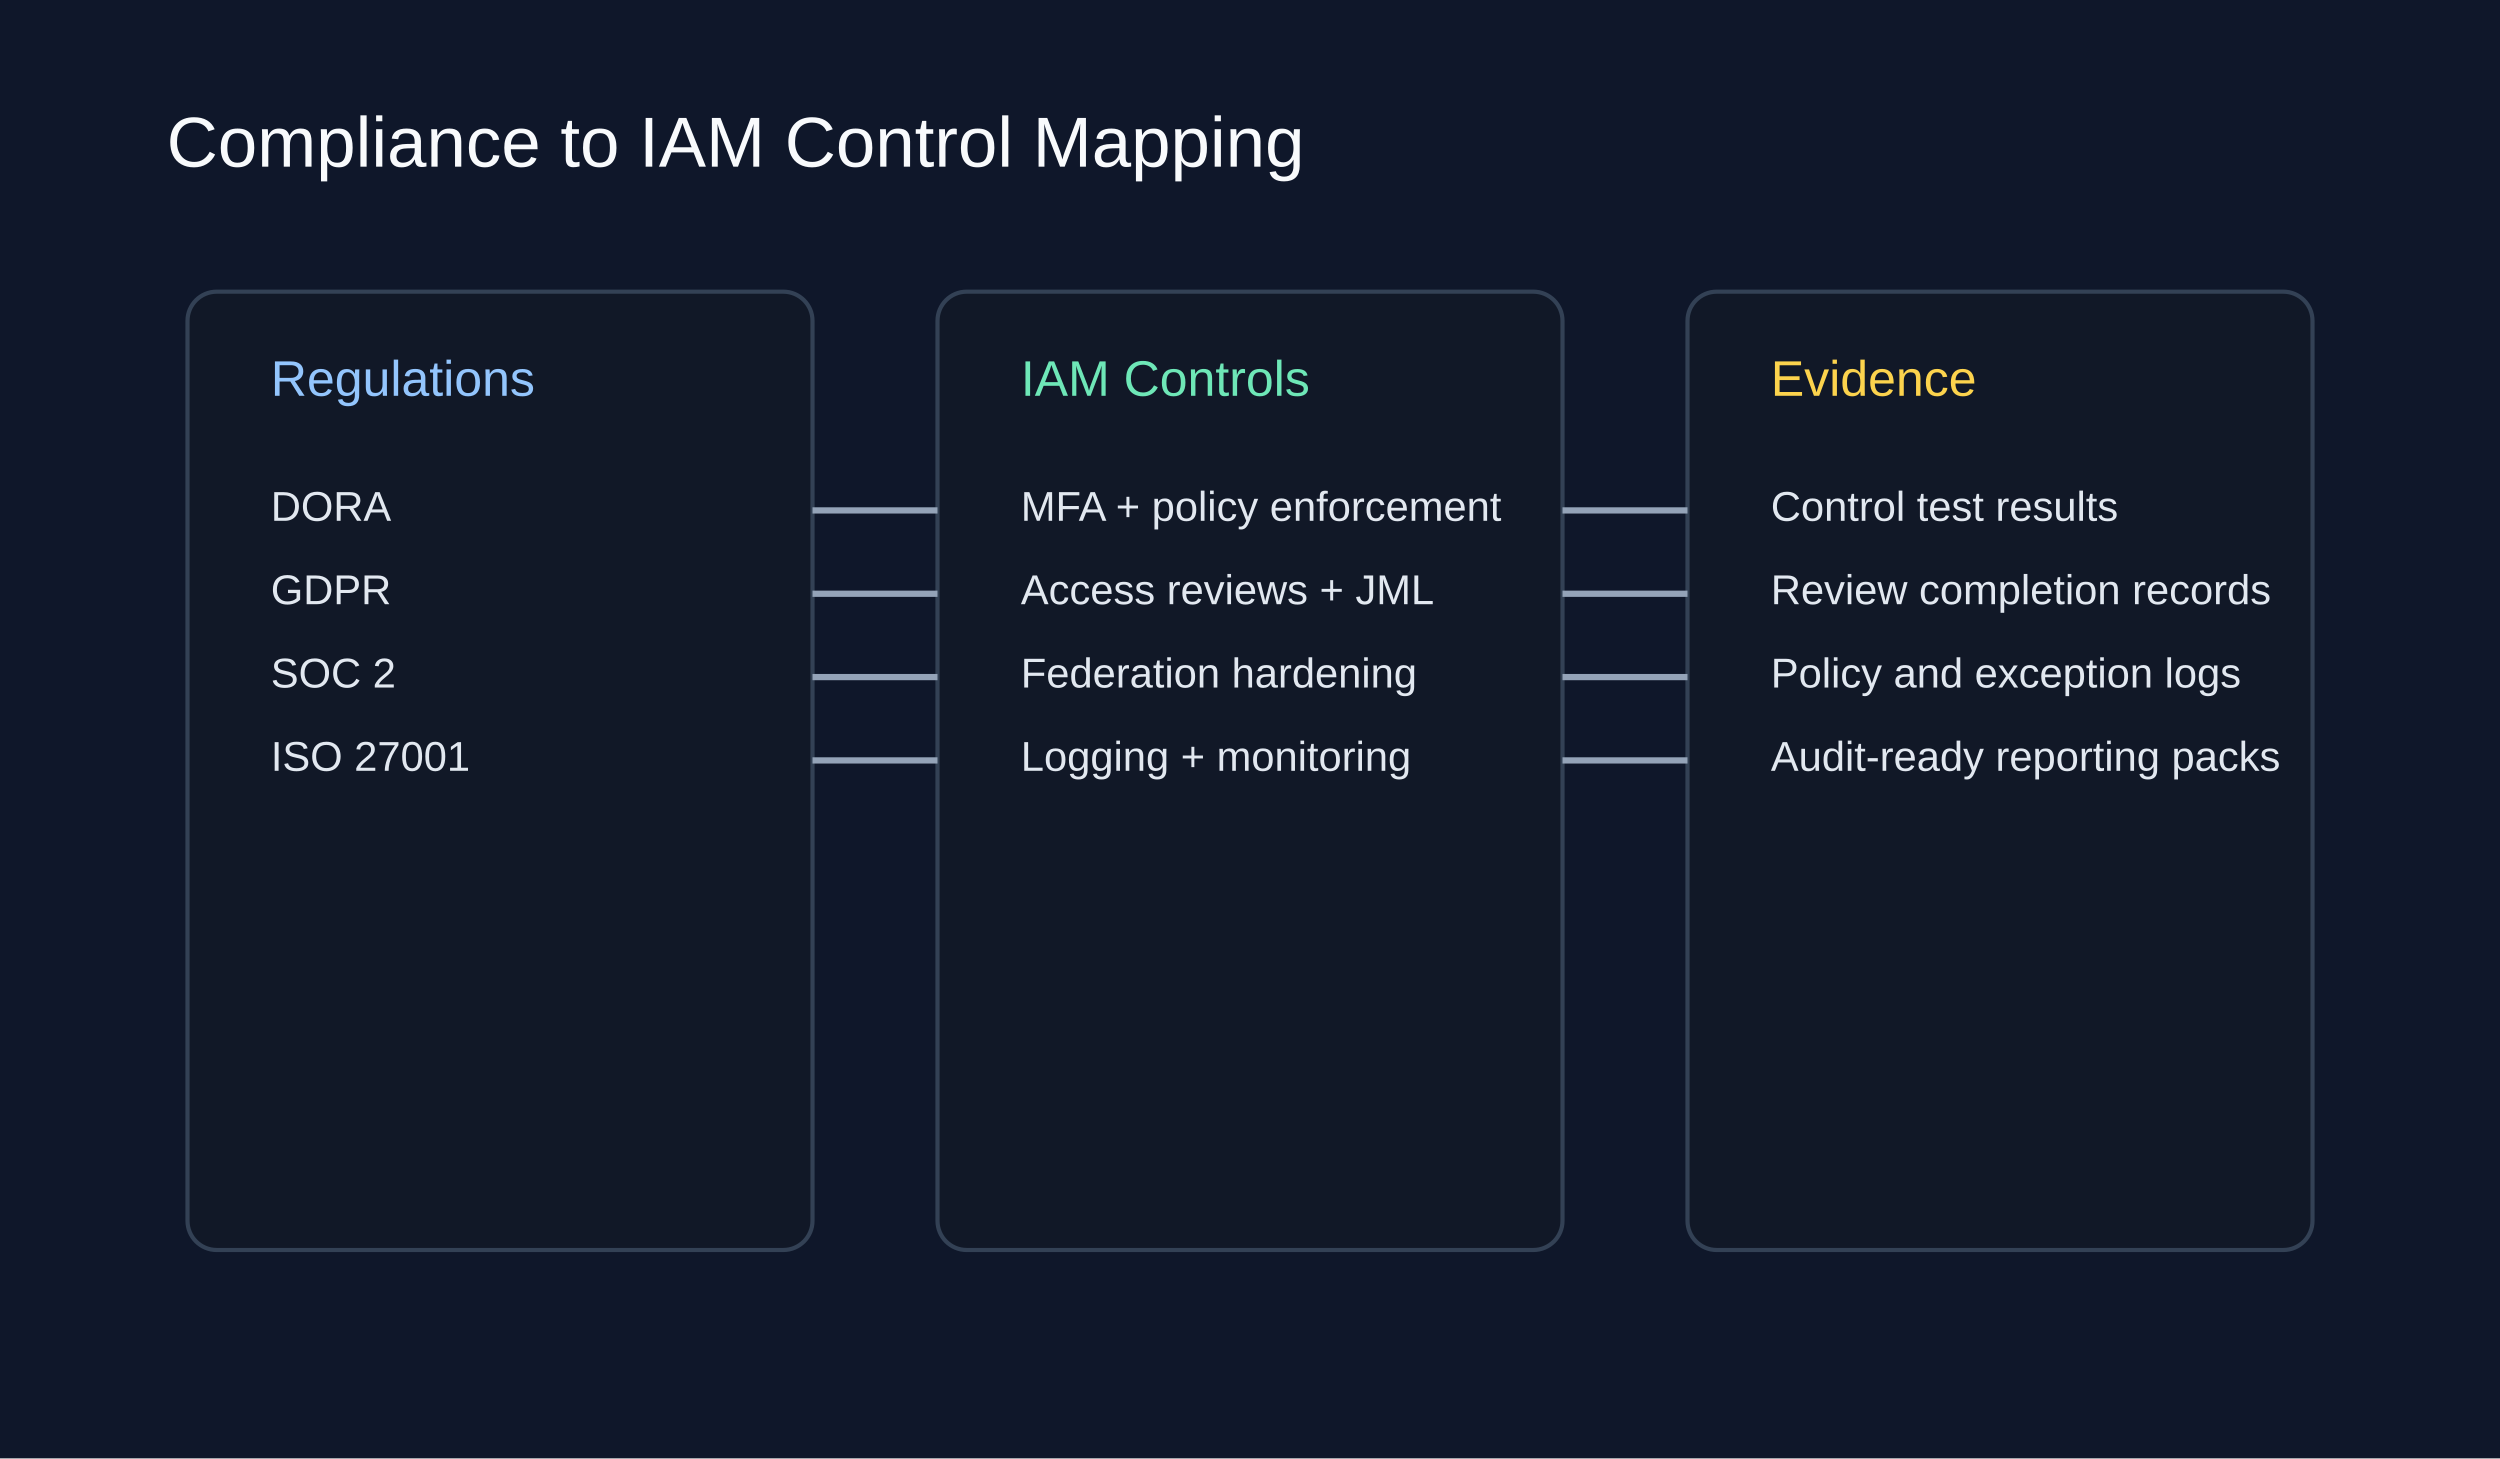
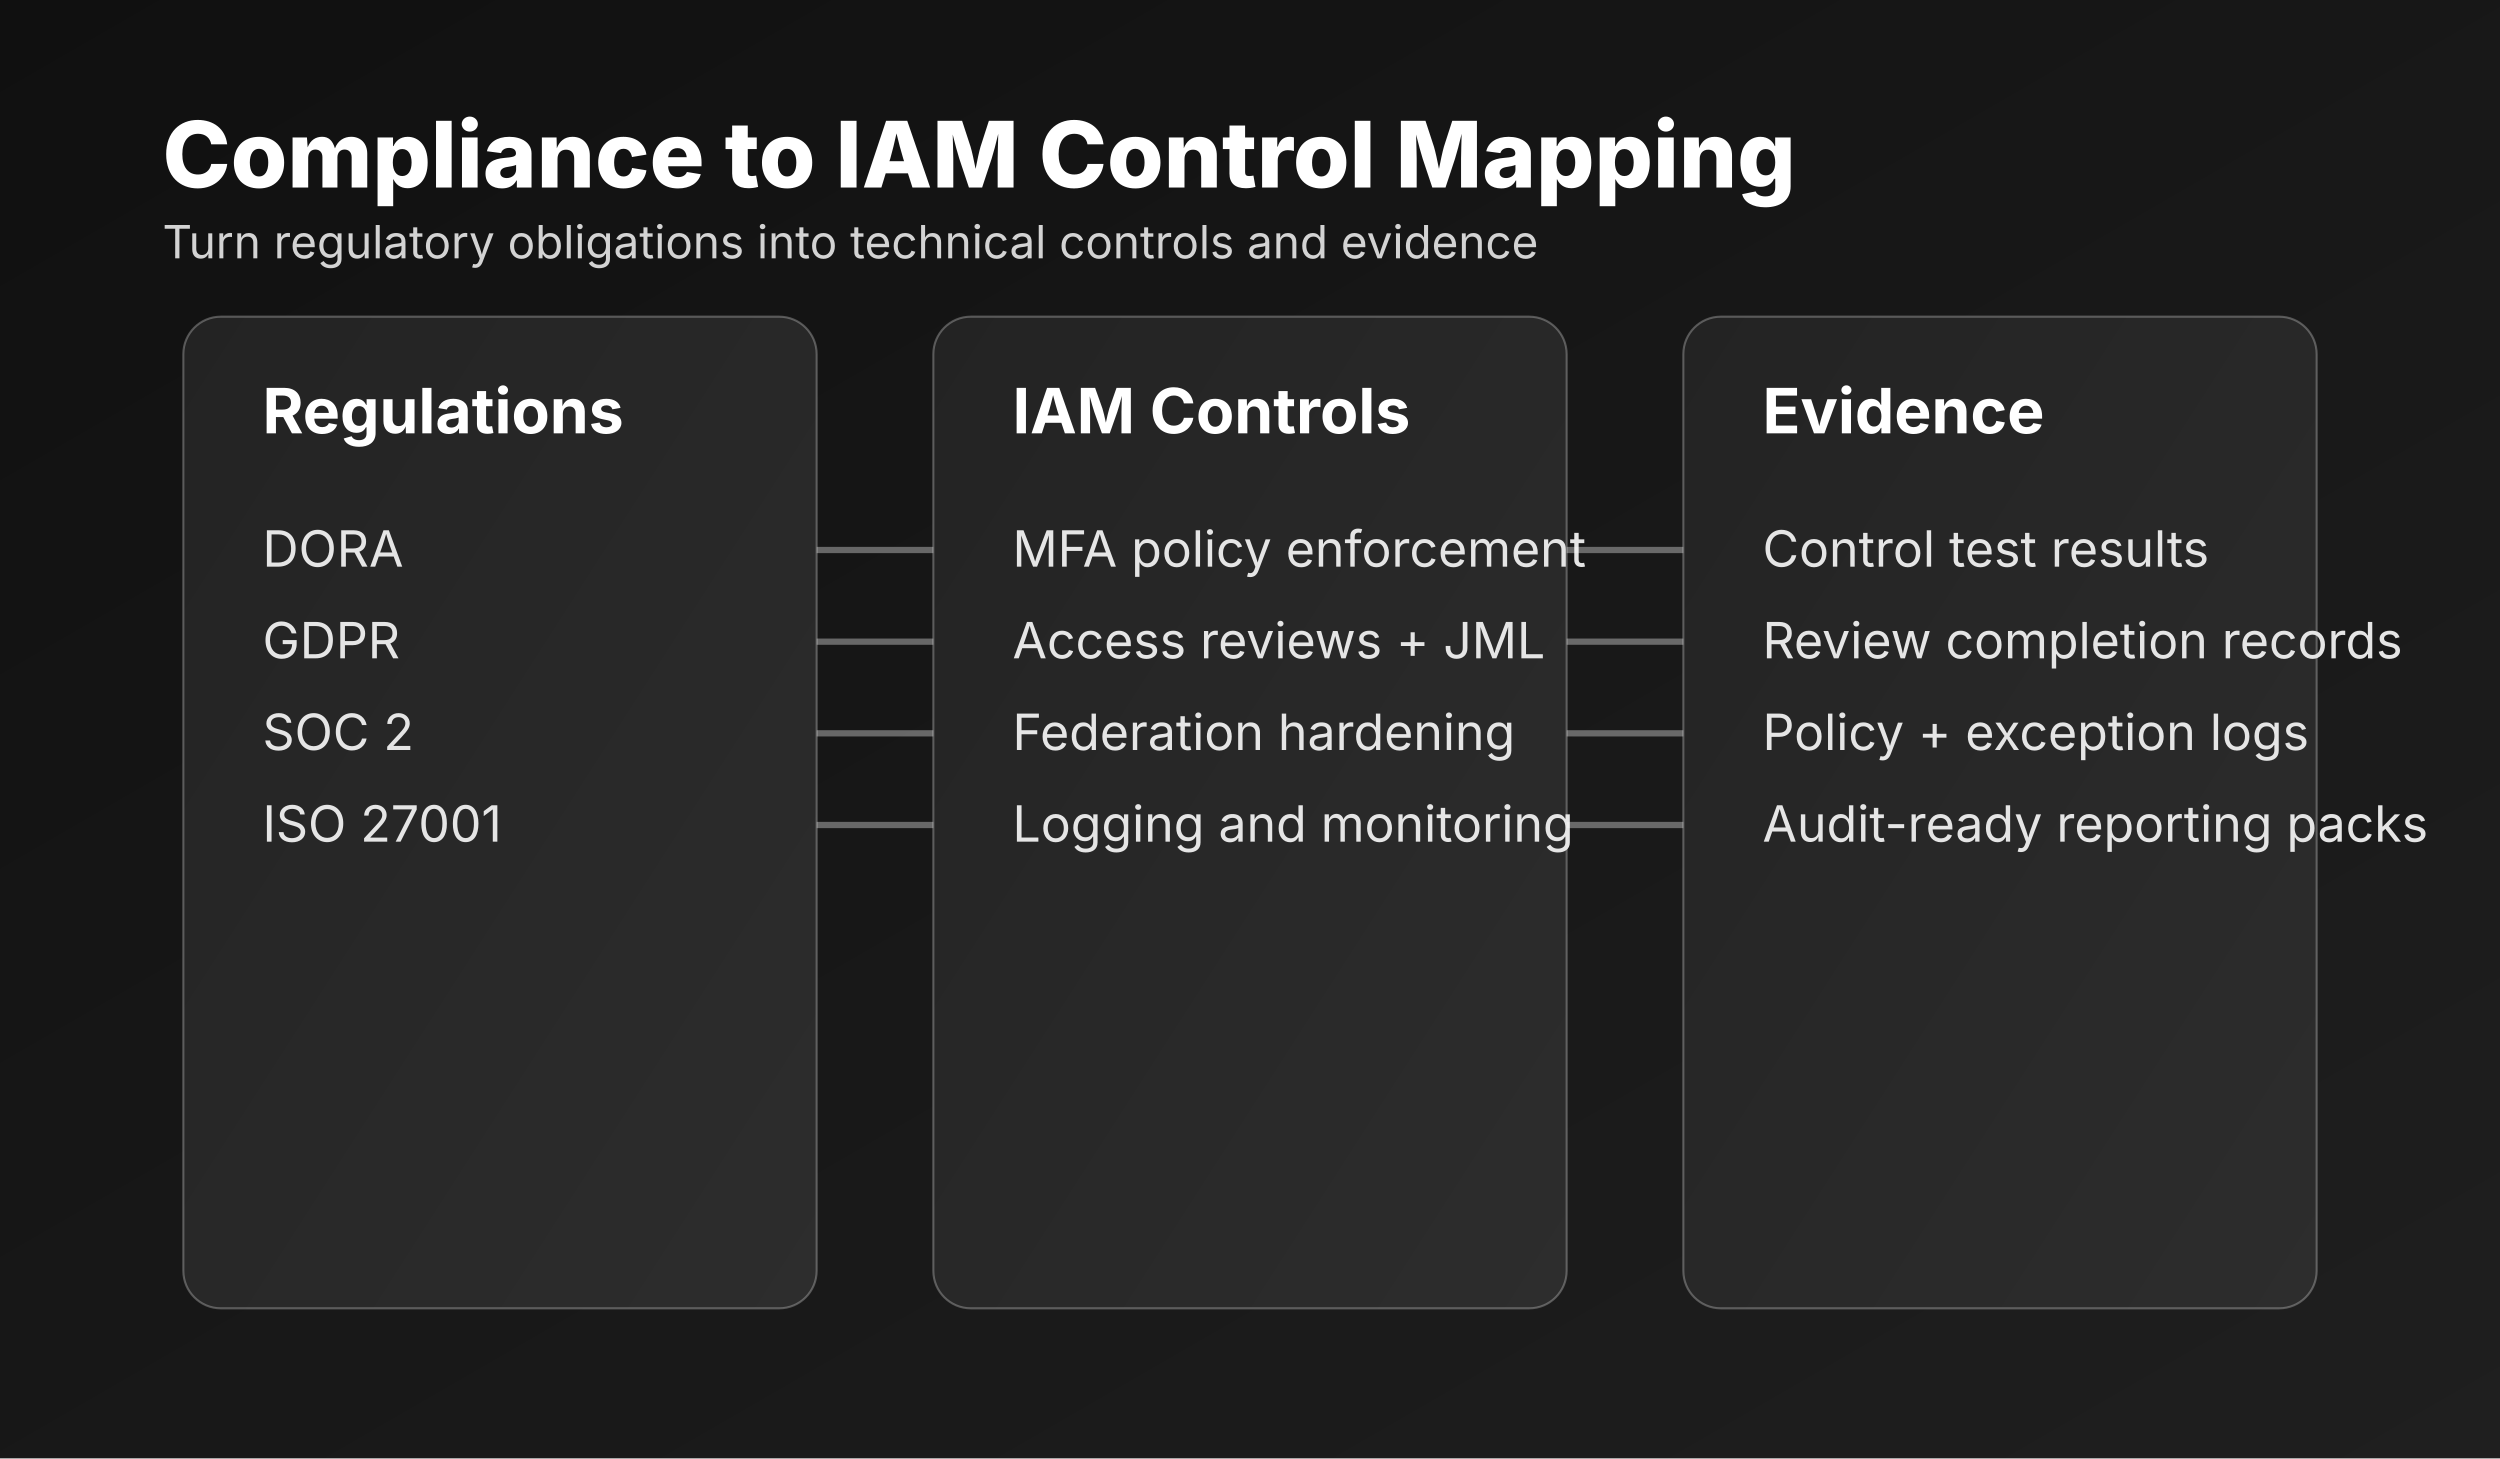
<svg xmlns="http://www.w3.org/2000/svg" width="1200" height="700" viewBox="0 0 1200 700" role="img" aria-labelledby="title desc">
-   <rect width="1200" height="700" fill="#0f172a" />
-   <text x="80" y="80" fill="#f8fafc" font-size="34" font-family="Arial">Compliance to IAM Control Mapping</text>
-   <rect x="90" y="140" width="300" height="460" rx="14" fill="#111827" stroke="#334155" stroke-width="2" />
-   <rect x="450" y="140" width="300" height="460" rx="14" fill="#111827" stroke="#334155" stroke-width="2" />
-   <rect x="810" y="140" width="300" height="460" rx="14" fill="#111827" stroke="#334155" stroke-width="2" />
-   <text x="130" y="190" fill="#93c5fd" font-size="24" font-family="Arial">Regulations</text>
-   <text x="490" y="190" fill="#6ee7b7" font-size="24" font-family="Arial">IAM Controls</text>
-   <text x="850" y="190" fill="#fcd34d" font-size="24" font-family="Arial">Evidence</text>
-   <text x="130" y="250" fill="#e2e8f0" font-size="20" font-family="Arial">DORA</text>
-   <text x="130" y="290" fill="#e2e8f0" font-size="20" font-family="Arial">GDPR</text>
-   <text x="130" y="330" fill="#e2e8f0" font-size="20" font-family="Arial">SOC 2</text>
-   <text x="130" y="370" fill="#e2e8f0" font-size="20" font-family="Arial">ISO 27001</text>
-   <text x="490" y="250" fill="#e2e8f0" font-size="20" font-family="Arial">MFA + policy enforcement</text>
-   <text x="490" y="290" fill="#e2e8f0" font-size="20" font-family="Arial">Access reviews + JML</text>
-   <text x="490" y="330" fill="#e2e8f0" font-size="20" font-family="Arial">Federation hardening</text>
-   <text x="490" y="370" fill="#e2e8f0" font-size="20" font-family="Arial">Logging + monitoring</text>
-   <text x="850" y="250" fill="#e2e8f0" font-size="20" font-family="Arial">Control test results</text>
-   <text x="850" y="290" fill="#e2e8f0" font-size="20" font-family="Arial">Review completion records</text>
-   <text x="850" y="330" fill="#e2e8f0" font-size="20" font-family="Arial">Policy and exception logs</text>
-   <text x="850" y="370" fill="#e2e8f0" font-size="20" font-family="Arial">Audit-ready reporting packs</text>
-   <line x1="390" y1="245" x2="450" y2="245" stroke="#94a3b8" stroke-width="3" />
-   <line x1="390" y1="285" x2="450" y2="285" stroke="#94a3b8" stroke-width="3" />
-   <line x1="390" y1="325" x2="450" y2="325" stroke="#94a3b8" stroke-width="3" />
-   <line x1="390" y1="365" x2="450" y2="365" stroke="#94a3b8" stroke-width="3" />
-   <line x1="750" y1="245" x2="810" y2="245" stroke="#94a3b8" stroke-width="3" />
-   <line x1="750" y1="285" x2="810" y2="285" stroke="#94a3b8" stroke-width="3" />
-   <line x1="750" y1="325" x2="810" y2="325" stroke="#94a3b8" stroke-width="3" />
-   <line x1="750" y1="365" x2="810" y2="365" stroke="#94a3b8" stroke-width="3" />
+   <defs>
+     <linearGradient id="bg4" x1="0" y1="0" x2="1" y2="1">
+       <stop offset="0%" stop-color="#101010" />
+       <stop offset="100%" stop-color="#1f1f1f" />
+     </linearGradient>
+     <linearGradient id="col4" x1="0" y1="0" x2="1" y2="1">
+       <stop offset="0%" stop-color="#232323" />
+       <stop offset="100%" stop-color="#2d2d2d" />
+     </linearGradient>
+   </defs>
+   <rect width="1200" height="700" fill="url(#bg4)" />
+   <text x="78" y="90" fill="#ffffff" font-size="44" font-family="Inter, Arial, sans-serif" font-weight="800">Compliance to IAM Control Mapping</text>
+   <text x="78" y="124" fill="#d3d3d3" font-size="22" font-family="Inter, Arial, sans-serif">Turn regulatory obligations into technical controls and evidence</text>
+   <rect x="88" y="152" width="304" height="476" rx="18" fill="url(#col4)" stroke="#ffffff" stroke-opacity="0.27" />
+   <rect x="448" y="152" width="304" height="476" rx="18" fill="url(#col4)" stroke="#ffffff" stroke-opacity="0.27" />
+   <rect x="808" y="152" width="304" height="476" rx="18" fill="url(#col4)" stroke="#ffffff" stroke-opacity="0.27" />
+   <text x="126" y="208" fill="#ffffff" font-size="30" font-family="Inter, Arial, sans-serif" font-weight="700">Regulations</text>
+   <text x="486" y="208" fill="#ffffff" font-size="30" font-family="Inter, Arial, sans-serif" font-weight="700">IAM Controls</text>
+   <text x="846" y="208" fill="#ffffff" font-size="30" font-family="Inter, Arial, sans-serif" font-weight="700">Evidence</text>
+   <text x="126" y="272" fill="#e5e5e5" font-size="24" font-family="Inter, Arial, sans-serif">DORA</text>
+   <text x="126" y="316" fill="#e5e5e5" font-size="24" font-family="Inter, Arial, sans-serif">GDPR</text>
+   <text x="126" y="360" fill="#e5e5e5" font-size="24" font-family="Inter, Arial, sans-serif">SOC 2</text>
+   <text x="126" y="404" fill="#e5e5e5" font-size="24" font-family="Inter, Arial, sans-serif">ISO 27001</text>
+   <text x="486" y="272" fill="#e5e5e5" font-size="24" font-family="Inter, Arial, sans-serif">MFA policy enforcement</text>
+   <text x="486" y="316" fill="#e5e5e5" font-size="24" font-family="Inter, Arial, sans-serif">Access reviews + JML</text>
+   <text x="486" y="360" fill="#e5e5e5" font-size="24" font-family="Inter, Arial, sans-serif">Federation hardening</text>
+   <text x="486" y="404" fill="#e5e5e5" font-size="24" font-family="Inter, Arial, sans-serif">Logging and monitoring</text>
+   <text x="846" y="272" fill="#e5e5e5" font-size="24" font-family="Inter, Arial, sans-serif">Control test results</text>
+   <text x="846" y="316" fill="#e5e5e5" font-size="24" font-family="Inter, Arial, sans-serif">Review completion records</text>
+   <text x="846" y="360" fill="#e5e5e5" font-size="24" font-family="Inter, Arial, sans-serif">Policy + exception logs</text>
+   <text x="846" y="404" fill="#e5e5e5" font-size="24" font-family="Inter, Arial, sans-serif">Audit-ready reporting packs</text>
+   <g stroke="#ffffff" stroke-opacity="0.35" stroke-width="3">
+     <path d="M392 264 L448 264" />
+     <path d="M392 308 L448 308" />
+     <path d="M392 352 L448 352" />
+     <path d="M392 396 L448 396" />
+     <path d="M752 264 L808 264" />
+     <path d="M752 308 L808 308" />
+     <path d="M752 352 L808 352" />
+     <path d="M752 396 L808 396" />
+   </g>
</svg>
